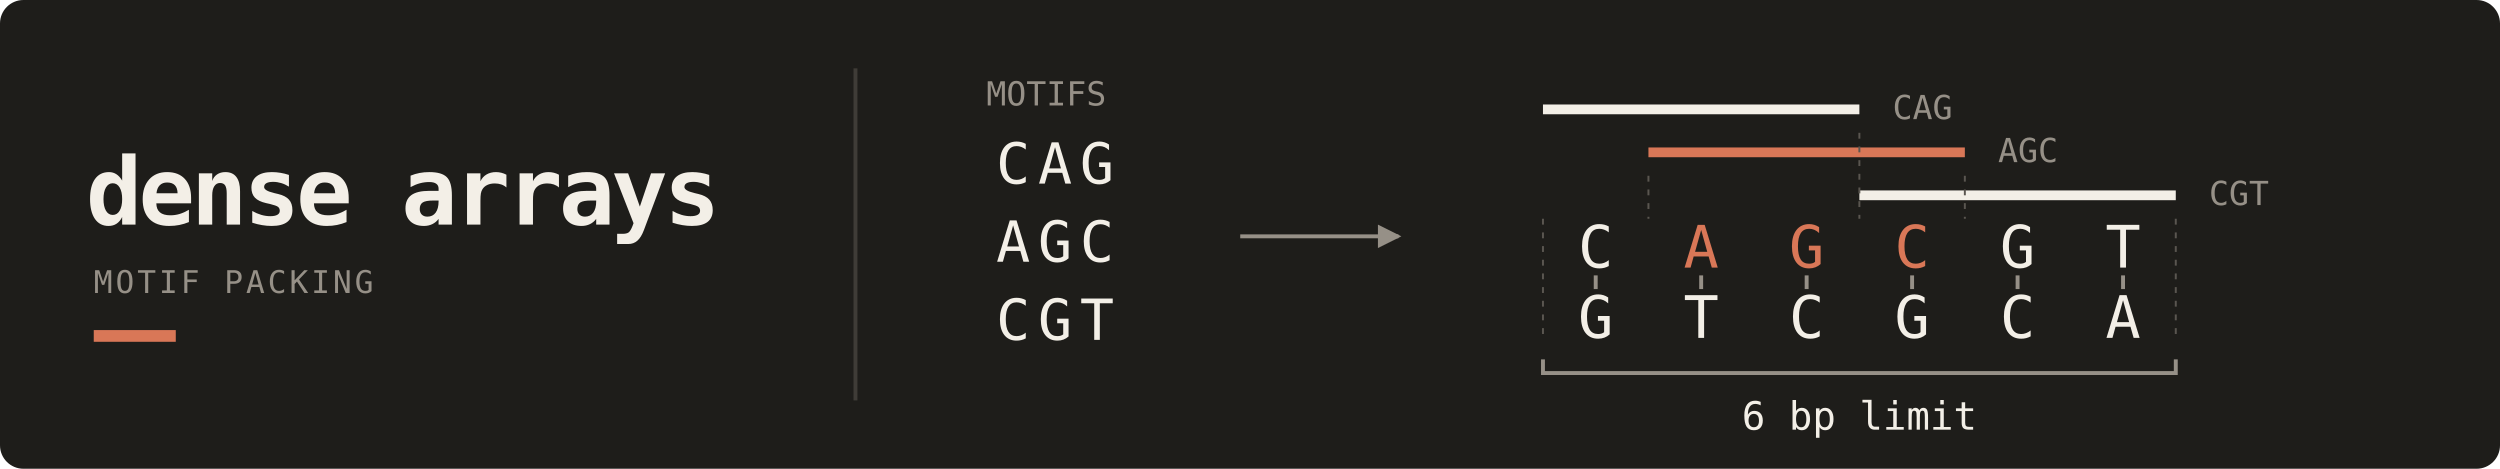
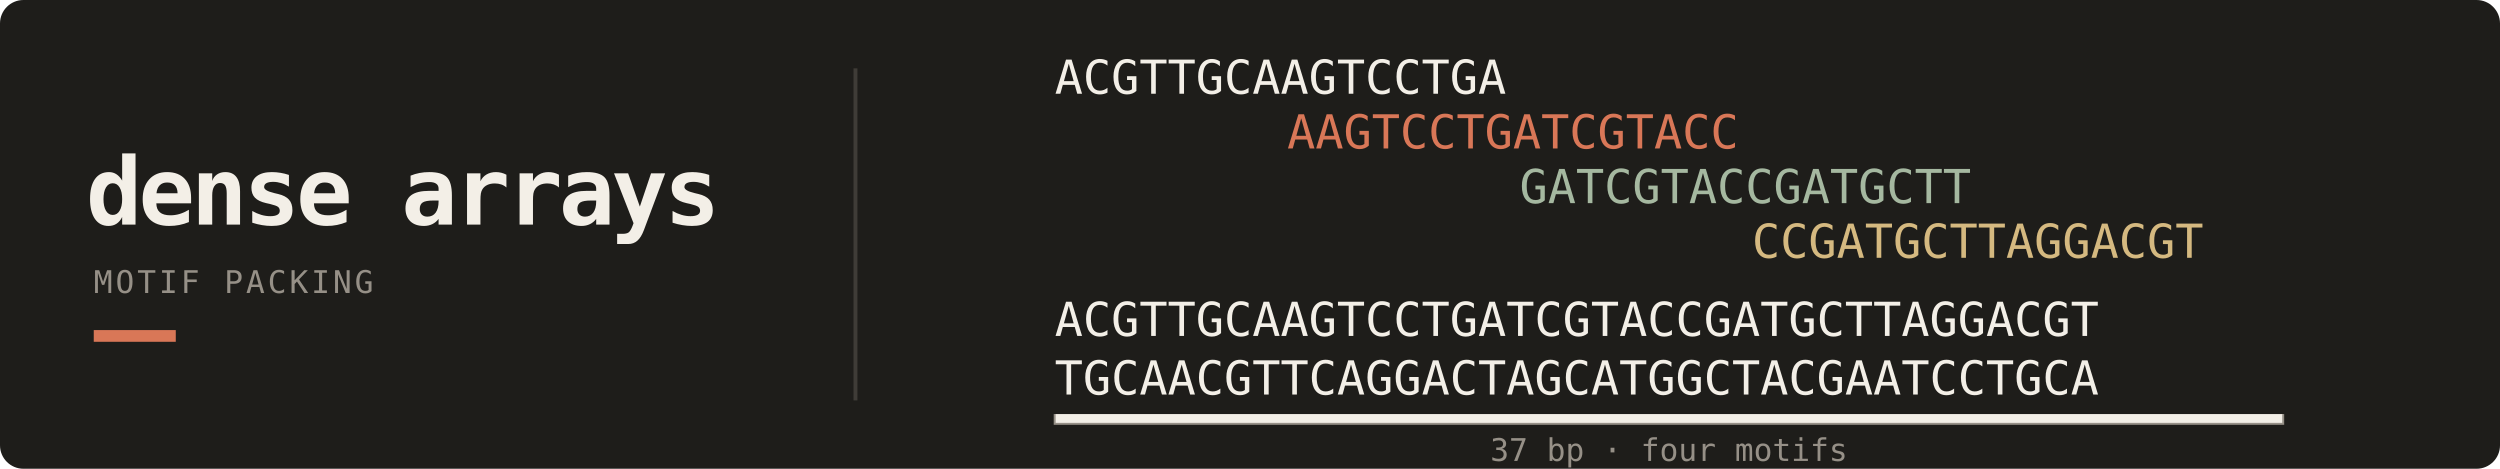
<svg xmlns="http://www.w3.org/2000/svg" width="1280" height="240" viewBox="0 0 1280 240" fill="none" role="img" aria-labelledby="title desc">
  <rect width="1280" height="240" rx="12" fill="#1E1D1A" />
  <defs>
    <marker id="arrow" viewBox="0 0 8 8" refX="7" refY="4" markerWidth="6" markerHeight="6" orient="auto">
      <path d="M0 0L8 4L0 8" fill="#969087" />
    </marker>
  </defs>
  <g font-family="Menlo, Monaco, Consolas, monospace">
    <text x="44" y="115" fill="#F3EFE7" font-size="48" font-weight="700" letter-spacing="-2">dense arrays</text>
    <text x="48" y="150" fill="#969087" font-size="16" letter-spacing="1.5">MOTIF PACKING</text>
    <path d="M48 172H90" stroke="#D97757" stroke-width="6" />
    <path d="M438 35V205" stroke="#3F3C37" stroke-width="2" />
-     <g data-role="input-motifs">
-       <text x="505" y="54" fill="#969087" font-size="17">MOTIFS</text>
-       <g fill="#F3EFE7" font-size="29" letter-spacing="4">
-         <text x="510" y="94">CAG</text>
-         <text x="510" y="134">AGC</text>
-         <text x="510" y="174">CGT</text>
-       </g>
+     <g data-role="realized-placements" font-size="24">
+       <text x="540" y="48" fill="#F3EFE7" textLength="272" lengthAdjust="spacingAndGlyphs">ACGTTGCAAGTCCTGA</text>
+       <text x="659" y="76" fill="#D97757" textLength="272" lengthAdjust="spacingAndGlyphs">AAGTCCTGATCGTACC</text>
+       <text x="778" y="104" fill="#A5B8A0" textLength="272" lengthAdjust="spacingAndGlyphs">GATCGTACCGATGCTT</text>
+       <text x="897" y="132" fill="#D5B980" textLength="272" lengthAdjust="spacingAndGlyphs">CCGATGCTTAGGACGT</text>
    </g>
-     <path d="M635 121H716" stroke="#969087" stroke-width="2" marker-end="url(#arrow)" />
-     <g data-role="realized-placements" stroke-width="5">
-       <path d="M790 56H952" stroke="#F3EFE7" />
-       <path d="M844 78H1006" stroke="#D97757" />
-       <path d="M952 100H1114" stroke="#F3EFE7" />
-       <g fill="#969087" font-size="17" stroke="none">
-         <text x="969" y="61">CAG</text>
-         <text x="1023" y="83">AGC</text>
-         <text x="1131" y="105">CGT</text>
-       </g>
-     </g>
-     <g data-role="realized-duplex">
-       <path d="M790 112V173M844 90V112M952 68V112M1006 90V112M1114 112V173" stroke="#5A5650" stroke-width="1" stroke-dasharray="3 4" />
-       <g font-size="30" text-anchor="middle" fill="#F3EFE7">
-         <text x="817" y="137">C</text>
-         <text x="871" y="137" fill="#D97757">A</text>
-         <text x="925" y="137" fill="#D97757">G</text>
-         <text x="979" y="137" fill="#D97757">C</text>
-         <text x="1033" y="137">G</text>
-         <text x="1087" y="137">T</text>
-         <text x="817" y="173">G</text>
-         <text x="871" y="173">T</text>
-         <text x="925" y="173">C</text>
-         <text x="979" y="173">G</text>
-         <text x="1033" y="173">C</text>
-         <text x="1087" y="173">A</text>
-       </g>
-       <path d="M817 141V148M871 141V148M925 141V148M979 141V148M1033 141V148M1087 141V148" stroke="#969087" stroke-width="2" />
-     </g>
-     <g data-role="length-limit">
-       <path d="M790 184V191H1114V184" stroke="#969087" stroke-width="2" />
-       <text x="952" y="220" text-anchor="middle" fill="#F3EFE7" font-size="20">6 bp limit</text>
+     <g data-role="realized-duplex" font-size="24" fill="#F3EFE7">
+       <text x="540" y="172" textLength="629" lengthAdjust="spacingAndGlyphs">ACGTTGCAAGTCCTGATCGTACCGATGCTTAGGACGT</text>
+       <text x="540" y="202" textLength="629" lengthAdjust="spacingAndGlyphs">TGCAACGTTCAGGACTAGCATGGCTACGAATCCTGCA</text>
+       <path d="M540 212v5h629v-5" stroke="#969087" />
+       <text x="854.5" y="236" text-anchor="middle" font-size="16" fill="#969087">37 bp · four motifs</text>
    </g>
  </g>
</svg>
